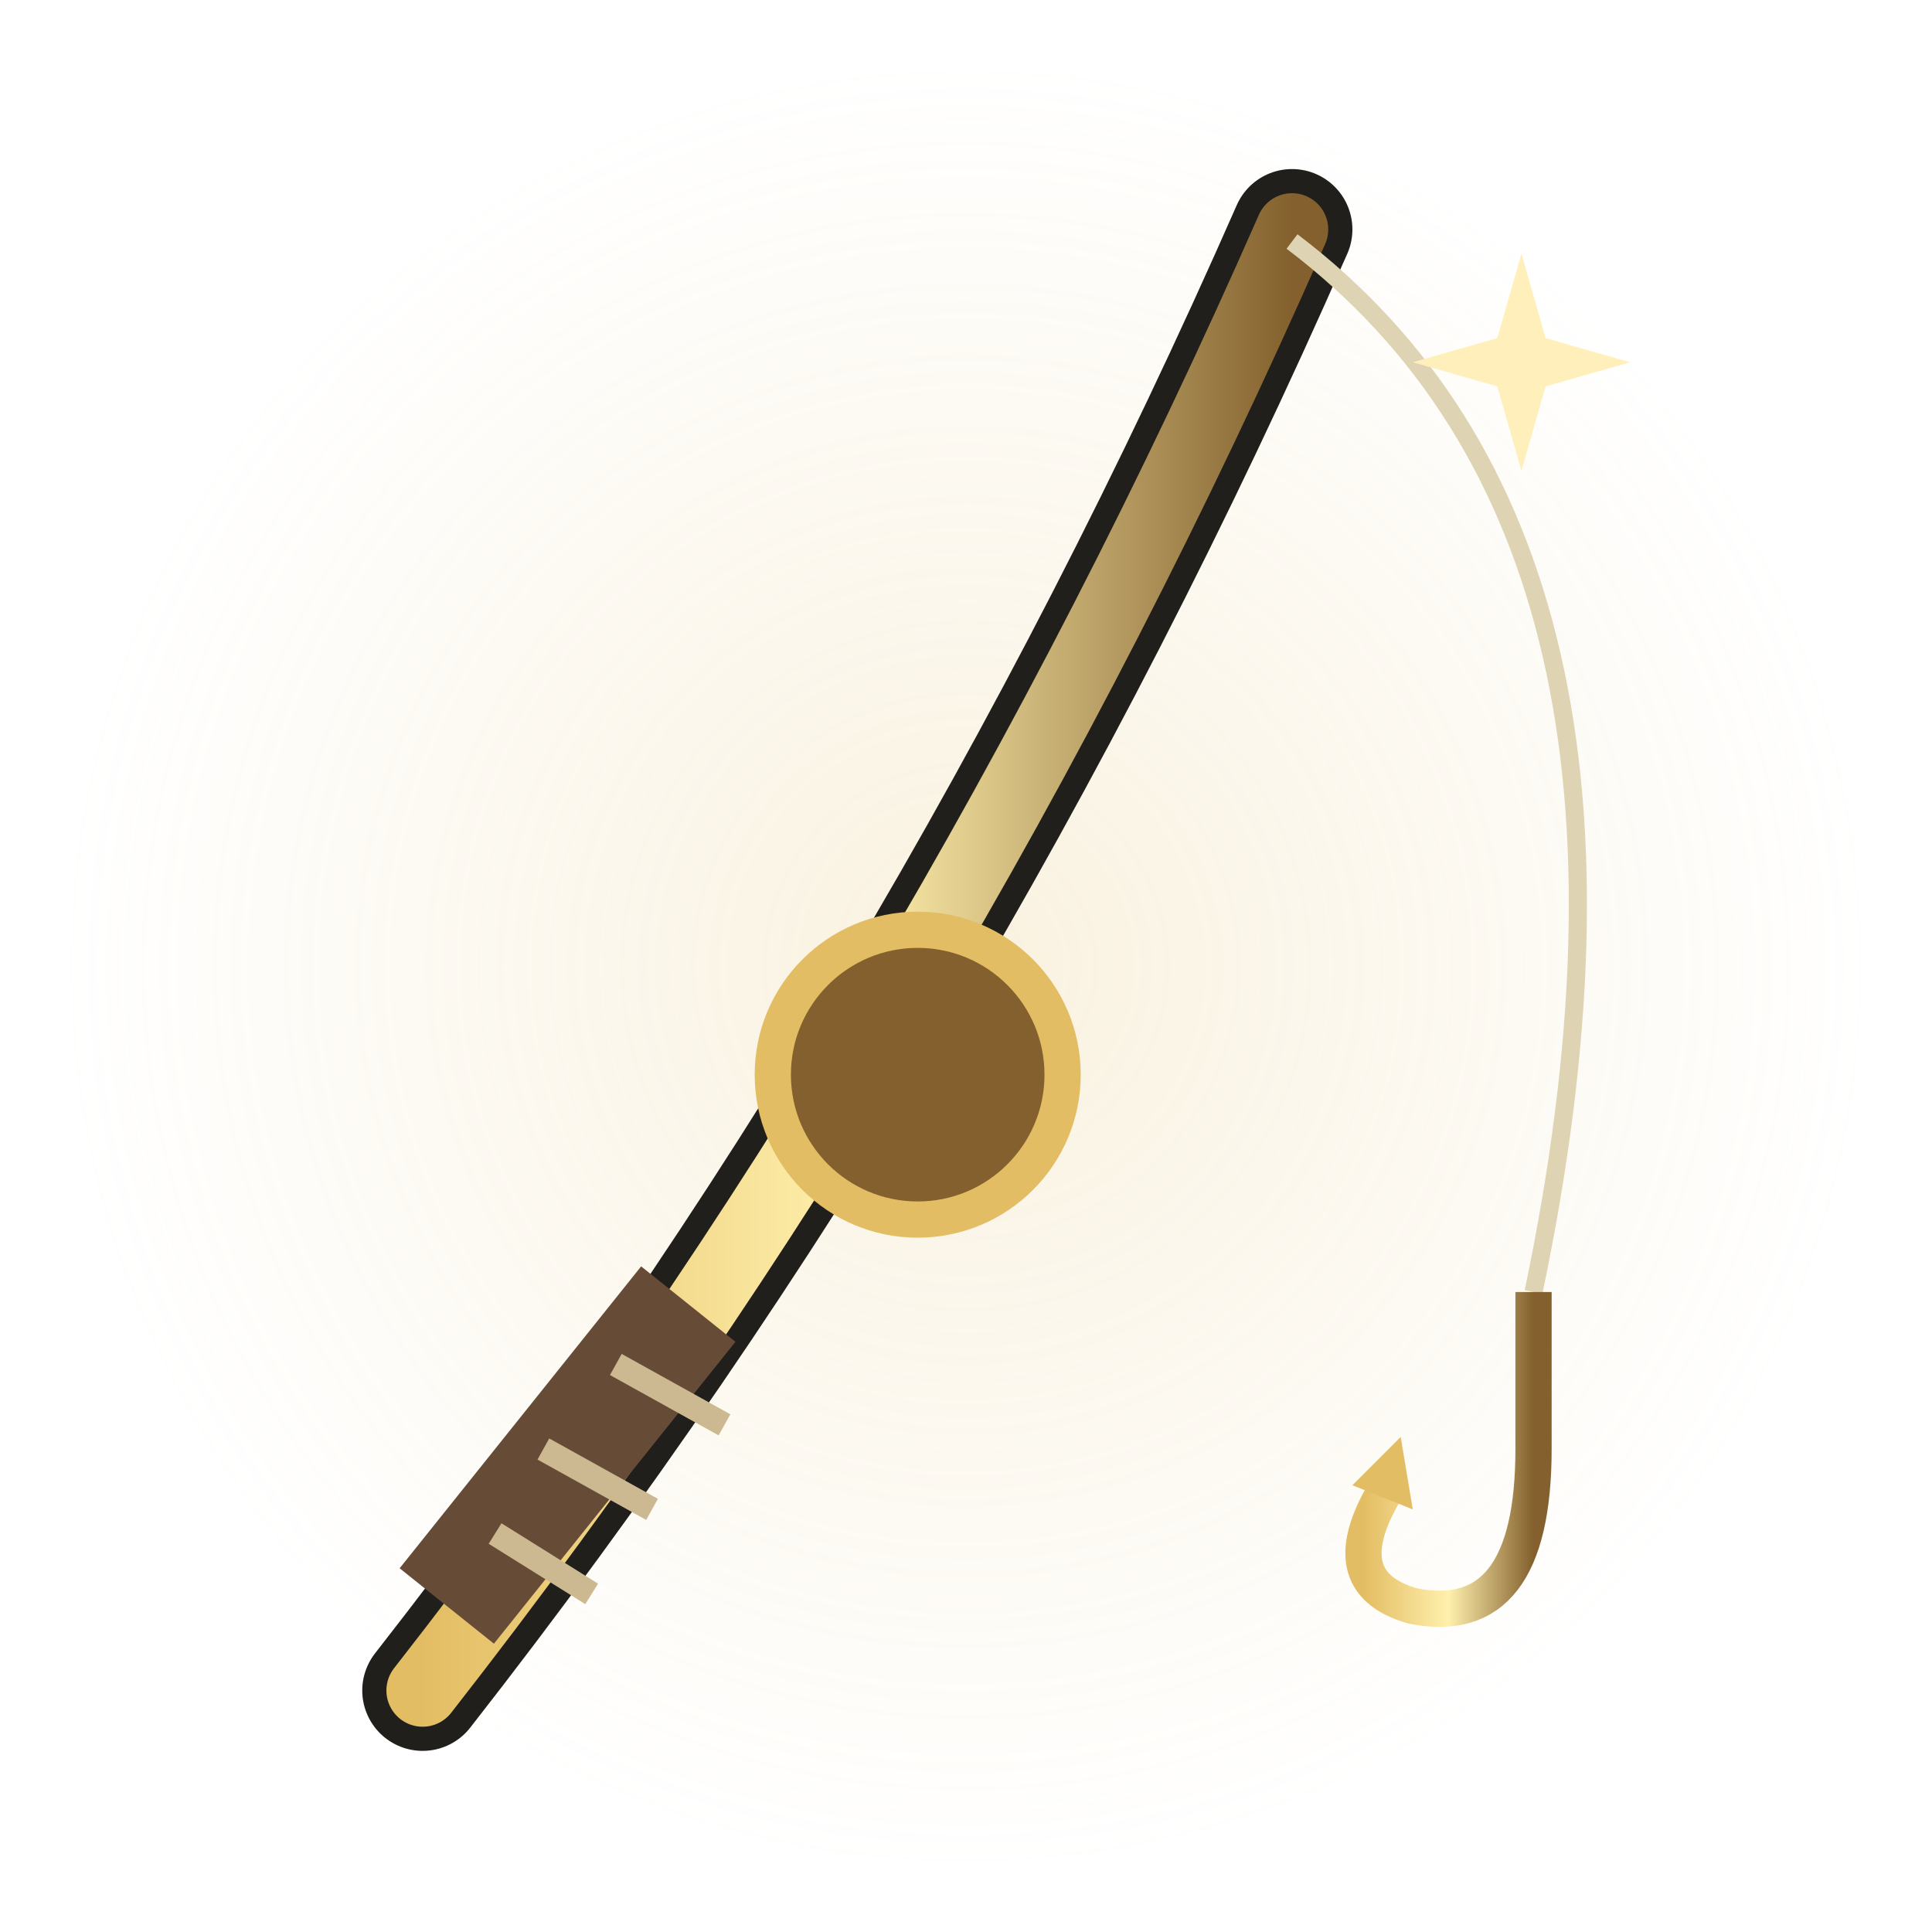
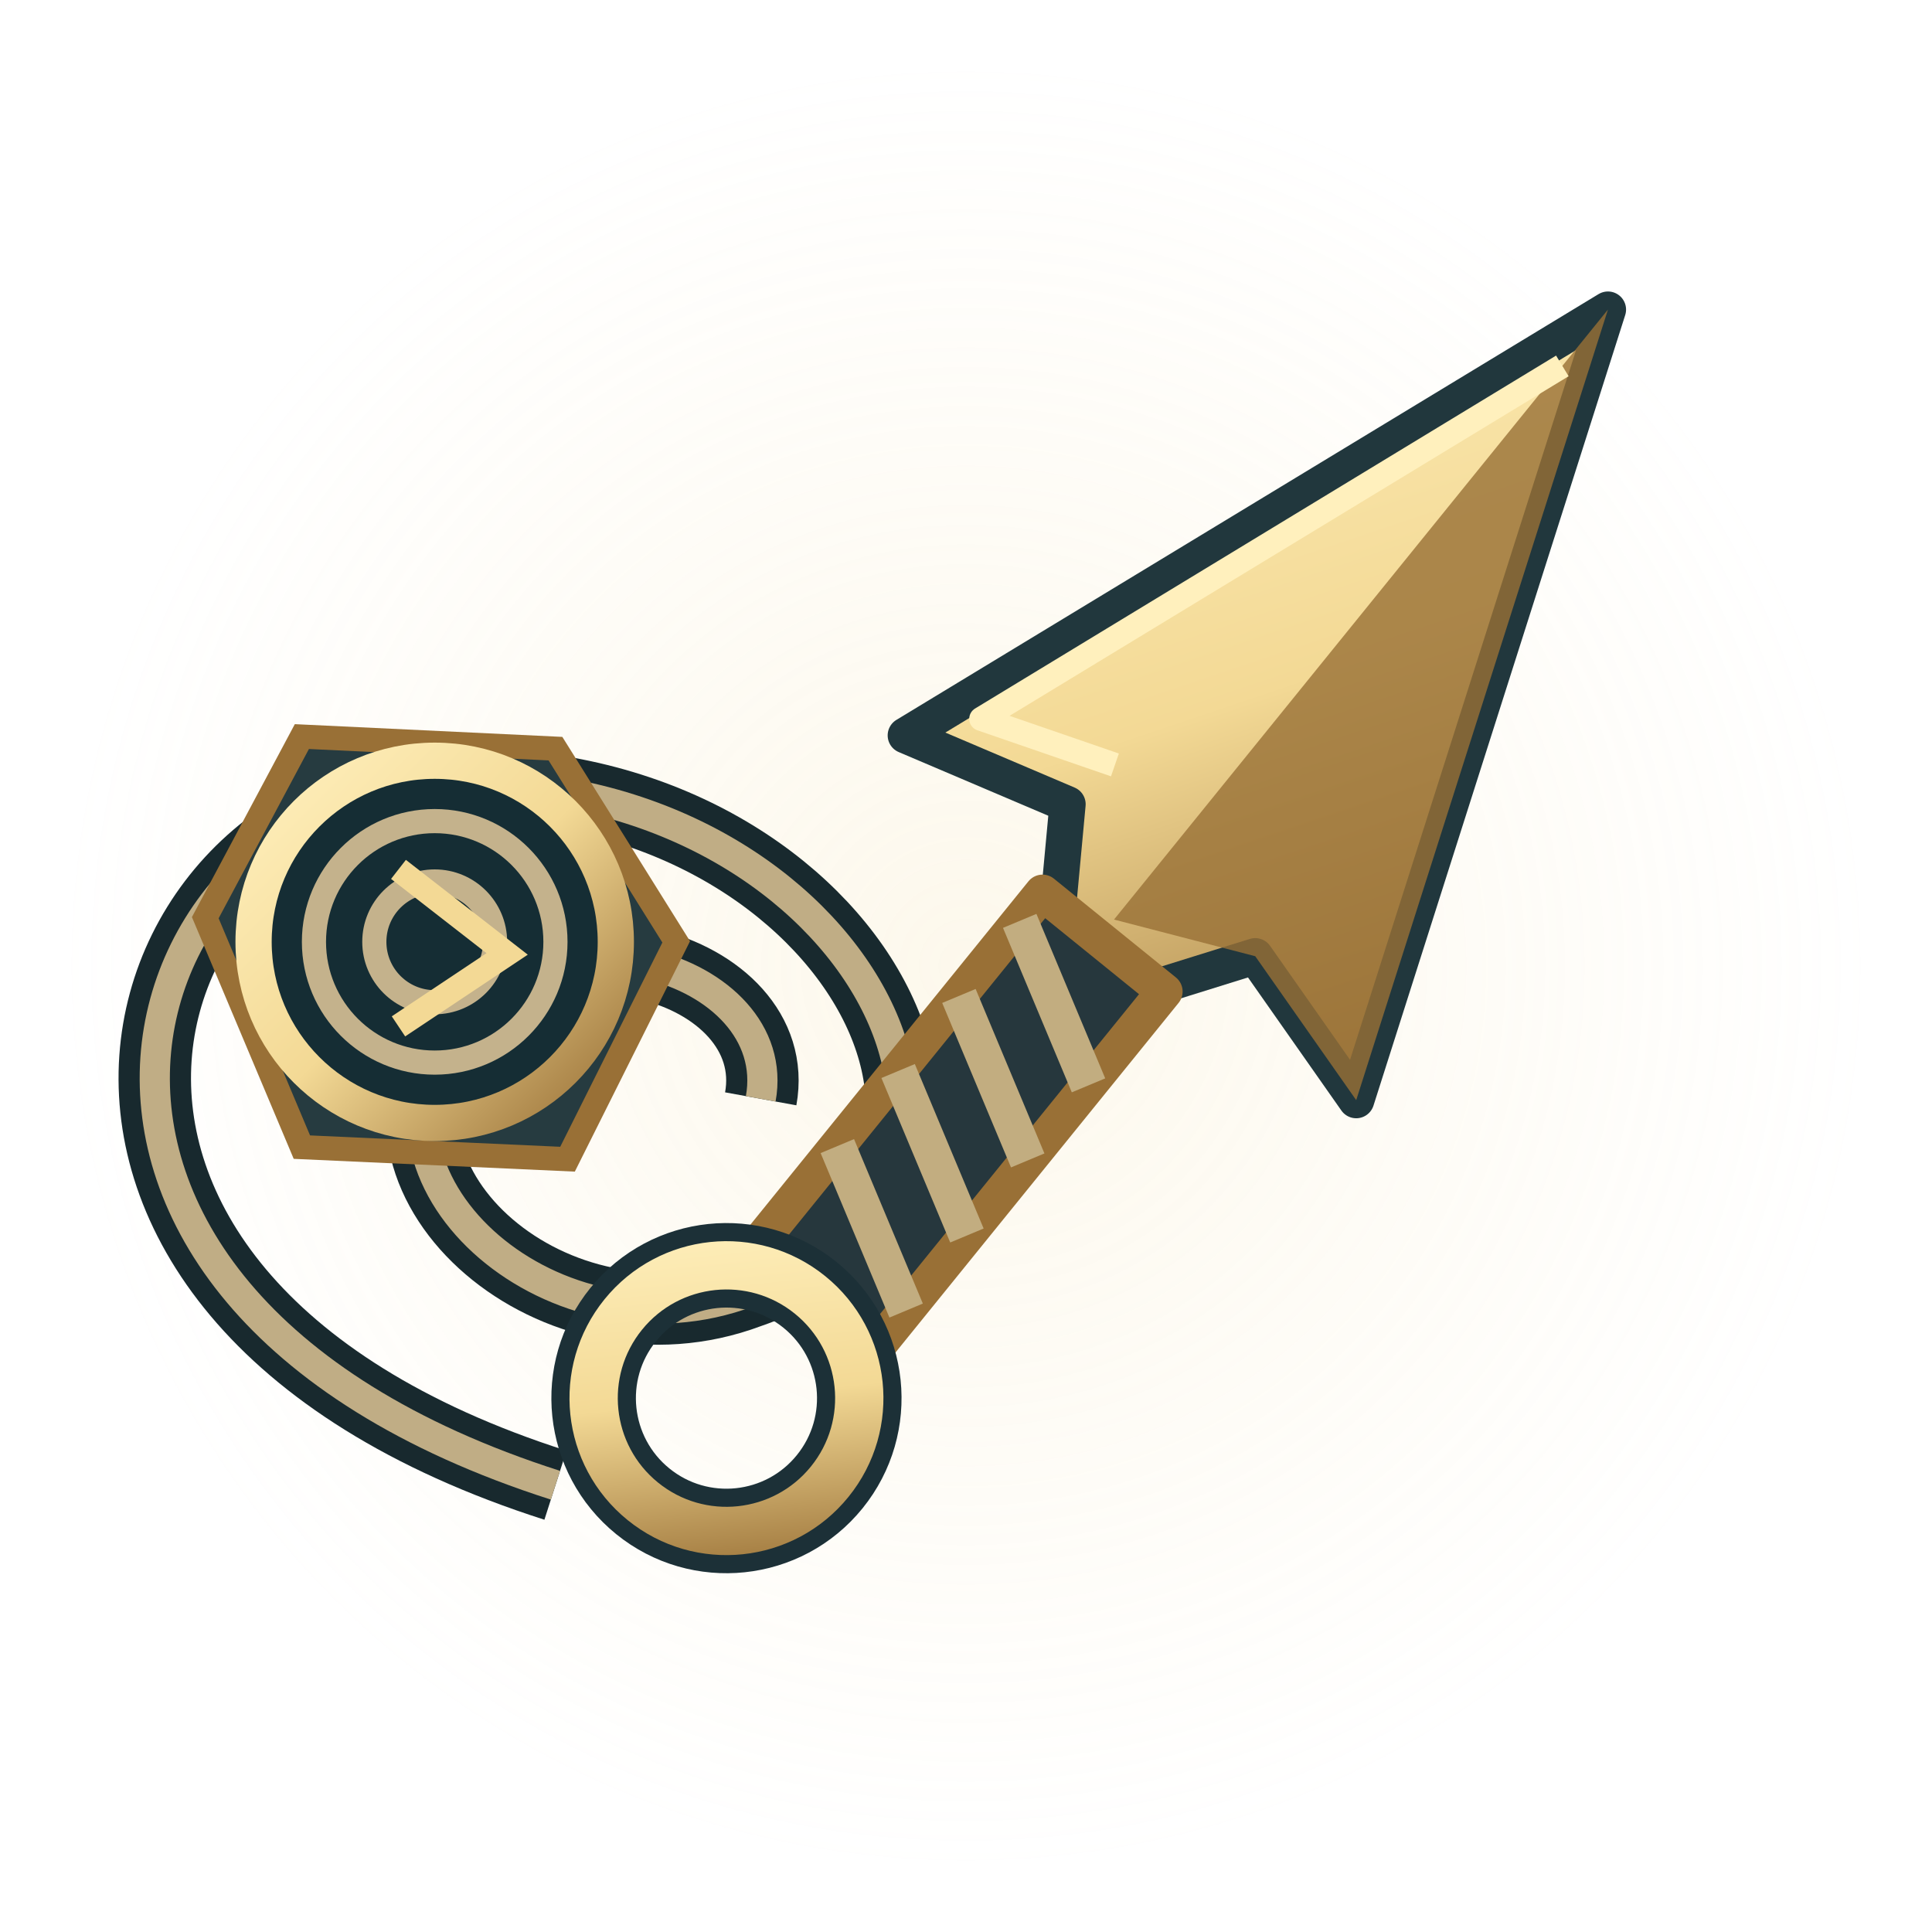
<svg xmlns="http://www.w3.org/2000/svg" viewBox="0 0 160 160">
  <defs>
-     <linearGradient id="metal">
-       <stop stop-color="#e3bd63" />
-       <stop offset=".5" stop-color="#fff0ad" />
-       <stop offset="1" stop-color="#83602d" />
+     <radialGradient id="halo">
+       <stop stop-color="#f3d995" stop-opacity=".18" />
+       <stop offset="1" stop-color="#f3d995" stop-opacity="0" />
+     </radialGradient>
+     <linearGradient id="steel" x2="1" y2="1">
+       <stop stop-color="#fff0bd" />
+       <stop offset=".5" stop-color="#f3d995" />
+       <stop offset="1" stop-color="#997036" />
    </linearGradient>
-     <radialGradient id="halo">
-       <stop stop-color="#e3bd63" stop-opacity=".2" />
-       <stop offset="1" stop-color="#e3bd63" stop-opacity="0" />
-     </radialGradient>
  </defs>
  <circle cx="80" cy="80" r="76" fill="url(#halo)" />
-   <path d="M35 140Q78 85 107 19" fill="none" stroke="#211f1b" stroke-width="10" stroke-linecap="round" />
-   <path d="M35 140Q78 85 107 19" fill="none" stroke="url(#metal)" stroke-width="6" stroke-linecap="round" />
-   <path d="m37 133 20-25" stroke="#664c37" stroke-width="10" />
-   <path d="m41 127 8 5m-4-12 9 5m-3-12 9 5" stroke="#ccb991" stroke-width="2" />
-   <circle cx="76" cy="89" r="12" fill="#83602d" stroke="#e3bd63" stroke-width="3" />
-   <path d="M107 20Q140 45 127 107" fill="none" stroke="#ded4b4" stroke-width="1.5" />
-   <path d="M127 107v13q0 15-10 13-7-2-2-10" fill="none" stroke="url(#metal)" stroke-width="3" />
-   <path d="m112 123 5 2-1-6" fill="#e3bd63" />
-   <path d="m126 21 2 7 7 2-7 2-2 7-2-7-7-2 7-2Z" fill="#fff0bb" />
+   <path d="M46 123C-4 107 10 64 39 65c32 0 49 33 23 42-16 6-33-9-25-21 8-12 28-6 26 5" fill="none" stroke="#18292e" stroke-width="6" />
+   <path d="M46 123C-4 107 10 64 39 65c32 0 49 33 23 42-16 6-33-9-25-21 8-12 28-6 26 5" fill="none" stroke="#c0ad85" stroke-width="2.5" />
+   <g transform="rotate(39 88 83)" stroke-linejoin="round">
+     <path d="M87 10l25 64-14-4-10 15-10-15-14 4z" fill="url(#steel)" stroke="#21373d" stroke-width="3" />
+     <path d="M87 10v65l11-5 14 4z" fill="#997036" opacity=".8" />
+     <path d="M87 16 68 69l11-4" fill="none" stroke="#fff0bd" stroke-width="2" />
+     <path d="M81 77h13v38H81z" fill="#26373d" stroke="#997036" stroke-width="3" />
+     <path d="m81 80 13 7m-13 1 13 7m-13 1 13 7m-13 1 13 7" stroke="#c2ad80" stroke-width="3" />
+     <circle cx="87" cy="126" r="11" fill="none" stroke="#1c3037" stroke-width="7" />
+     <circle cx="87" cy="126" r="11" fill="none" stroke="url(#steel)" stroke-width="4" />
+   </g>
+   <path d="M17 76 25 61l21 1 10 16-9 18-22-1z" fill="#263b40" stroke="#997036" stroke-width="2" />
+   <circle cx="36" cy="78" r="15" fill="#152d34" stroke="url(#steel)" stroke-width="3" />
+   <circle cx="36" cy="78" r="10" fill="none" stroke="#c4b28c" stroke-width="2" />
+   <circle cx="36" cy="78" r="5" fill="none" stroke="#c4b28c" stroke-width="2" />
+   <path d="m33 72 9 7-9 6" fill="none" stroke="#f3d995" stroke-width="2" />
</svg>
